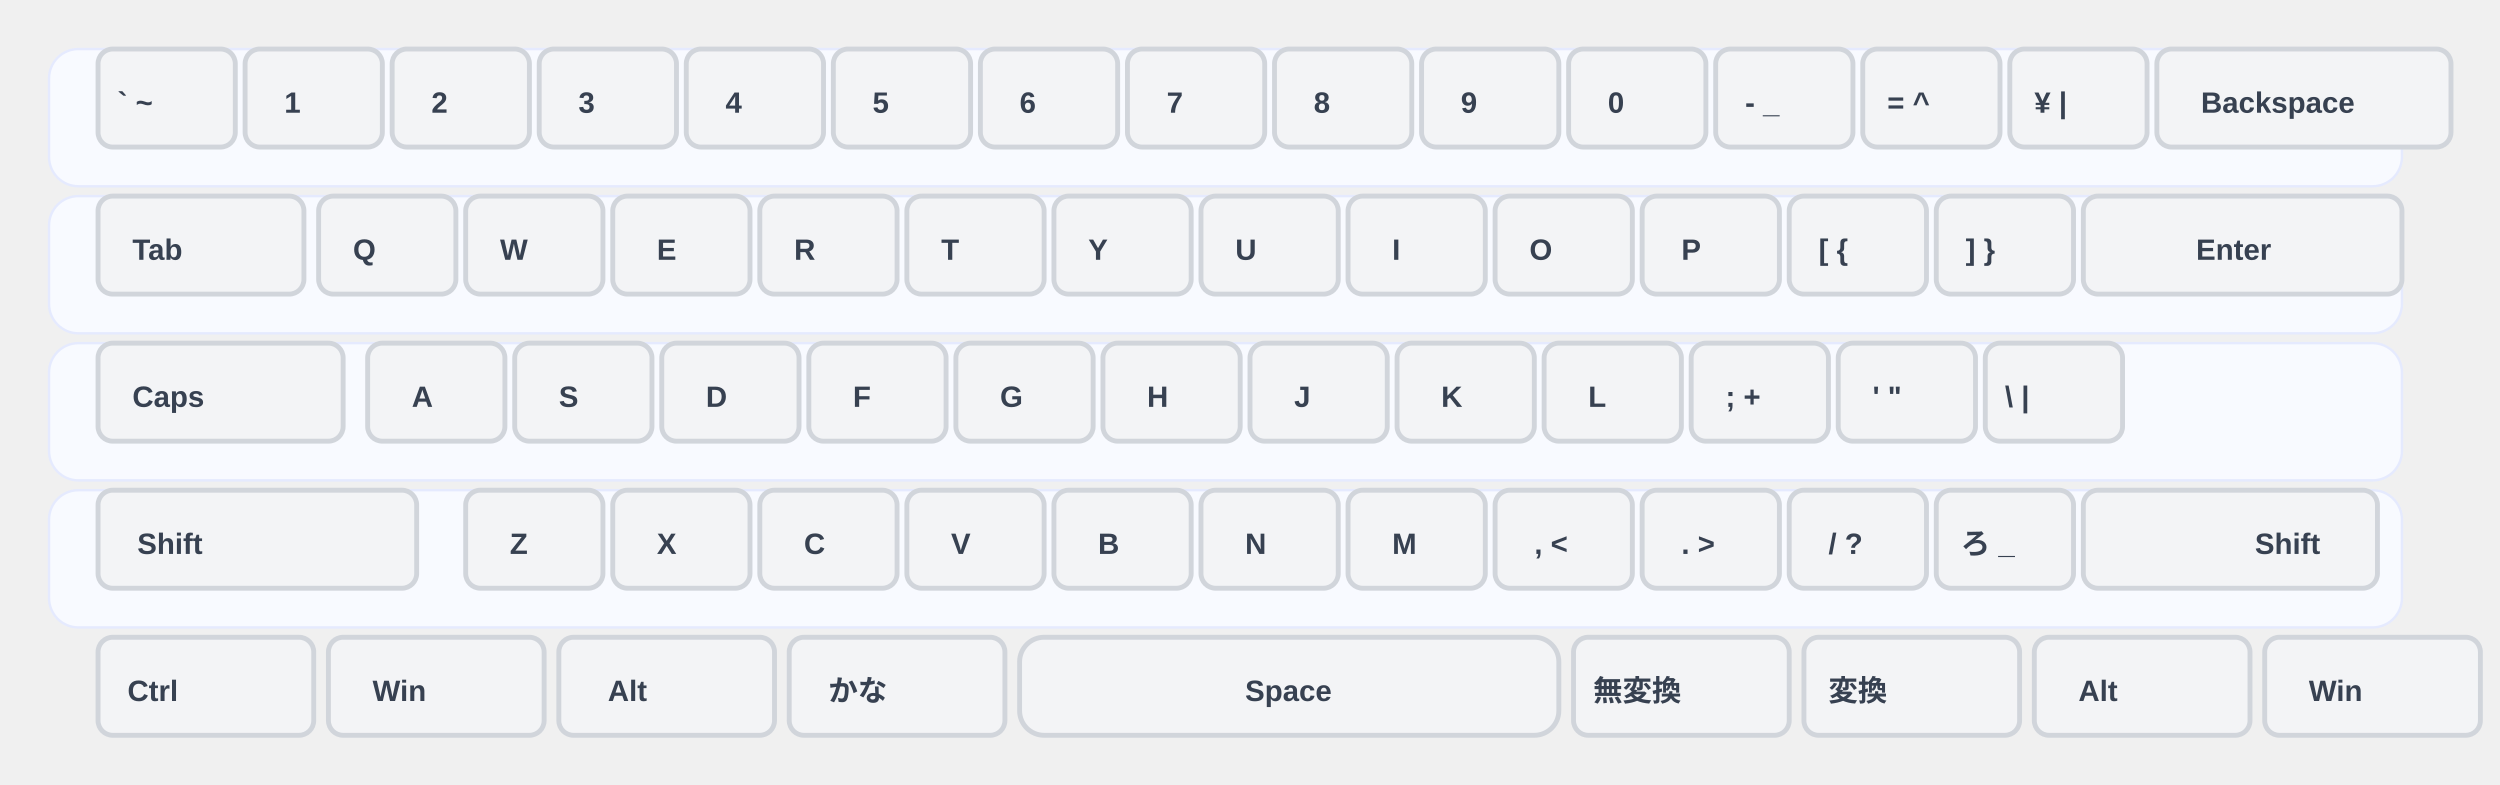
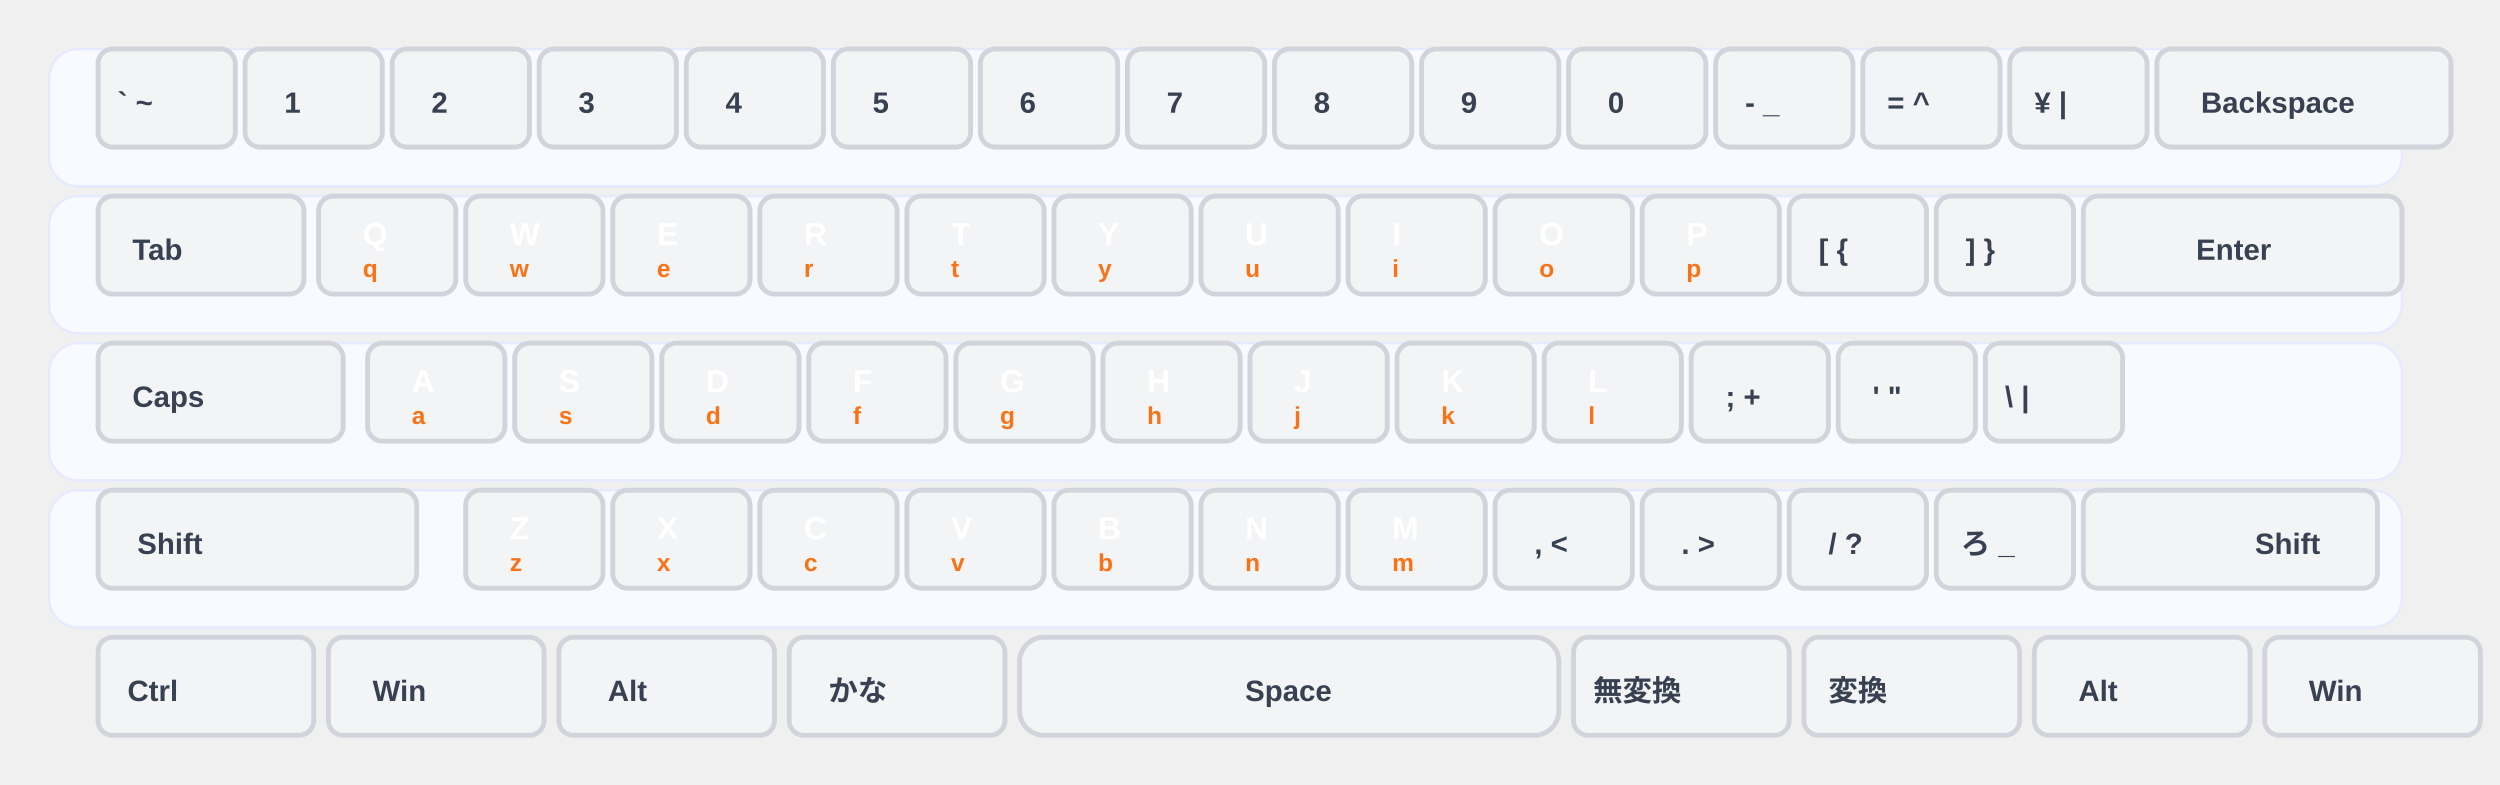
<svg xmlns="http://www.w3.org/2000/svg" viewBox="0 40 1020 320" aria-label="JIS Keyboard Main Block">
  <style>
    .key rect{ fill:#f3f4f6; stroke:#d1d5db; stroke-width:2 }
    .label{ fill:#374151; font:600 12px/1 system-ui,Arial; user-select:none }
+     .alpha-label{ font:700 13px/1 system-ui,Arial; fill:#fff; }
+     .alpha-sub{ font:600 10px/1 system-ui,Arial; fill:#f97316; }
  </style>
  <rect x="20" y="60" width="960" height="56" rx="12" fill="#f8faff" stroke="#e5eafe" />
  <rect x="20" y="120" width="960" height="56" rx="12" fill="#f8faff" stroke="#e5eafe" />
  <rect x="20" y="180" width="960" height="56" rx="12" fill="#f8faff" stroke="#e5eafe" />
  <rect x="20" y="240" width="960" height="56" rx="12" fill="#f8faff" stroke="#e5eafe" />
  <g transform="translate(40,60)">
    <g id="key-Backquote" class="key" transform="translate(0,0)">
      <rect width="56" height="40" rx="6" />
      <text class="label" x="8" y="26">` ~</text>
    </g>
    <g id="key-Digit1" class="key" transform="translate(60,0)">
      <rect width="56" height="40" rx="6" />
      <text class="label" x="16" y="26">1</text>
    </g>
    <g id="key-Digit2" class="key" transform="translate(120,0)">
      <rect width="56" height="40" rx="6" />
      <text class="label" x="16" y="26">2</text>
    </g>
    <g id="key-Digit3" class="key" transform="translate(180,0)">
      <rect width="56" height="40" rx="6" />
      <text class="label" x="16" y="26">3</text>
    </g>
    <g id="key-Digit4" class="key" transform="translate(240,0)">
      <rect width="56" height="40" rx="6" />
      <text class="label" x="16" y="26">4</text>
    </g>
    <g id="key-Digit5" class="key" transform="translate(300,0)">
      <rect width="56" height="40" rx="6" />
      <text class="label" x="16" y="26">5</text>
    </g>
    <g id="key-Digit6" class="key" transform="translate(360,0)">
      <rect width="56" height="40" rx="6" />
      <text class="label" x="16" y="26">6</text>
    </g>
    <g id="key-Digit7" class="key" transform="translate(420,0)">
      <rect width="56" height="40" rx="6" />
      <text class="label" x="16" y="26">7</text>
    </g>
    <g id="key-Digit8" class="key" transform="translate(480,0)">
      <rect width="56" height="40" rx="6" />
      <text class="label" x="16" y="26">8</text>
    </g>
    <g id="key-Digit9" class="key" transform="translate(540,0)">
      <rect width="56" height="40" rx="6" />
      <text class="label" x="16" y="26">9</text>
    </g>
    <g id="key-Digit0" class="key" transform="translate(600,0)">
      <rect width="56" height="40" rx="6" />
      <text class="label" x="16" y="26">0</text>
    </g>
    <g id="key-Minus" class="key" transform="translate(660,0)">
      <rect width="56" height="40" rx="6" />
      <text class="label" x="12" y="26">- _</text>
    </g>
    <g id="key-Equal" class="key" transform="translate(720,0)">
      <rect width="56" height="40" rx="6" />
      <text class="label" x="10" y="26">= ^</text>
    </g>
    <g id="key-IntlYen" class="key" transform="translate(780,0)">
      <rect width="56" height="40" rx="6" />
      <text class="label" x="10" y="26">¥ |</text>
    </g>
    <g id="key-Backspace" class="key" transform="translate(840,0)">
      <rect width="120" height="40" rx="6" />
      <text class="label" x="18" y="26">Backspace</text>
    </g>
  </g>
  <g transform="translate(40,120)">
    <g id="key-Tab" class="key" transform="translate(0,0)">
      <rect width="84" height="40" rx="6" />
      <text class="label" x="14" y="26">Tab</text>
    </g>
    <g id="key-KeyQ" class="key" transform="translate(90,0)">
      <rect width="56" height="40" rx="6" />
-       <text class="label" x="14" y="26">Q</text>
+       <text class="alpha-label" x="18" y="20">Q</text>
+       <text class="alpha-sub" x="18" y="33">q</text>
    </g>
    <g id="key-KeyW" class="key" transform="translate(150,0)">
      <rect width="56" height="40" rx="6" />
-       <text class="label" x="14" y="26">W</text>
+       <text class="alpha-label" x="18" y="20">W</text>
+       <text class="alpha-sub" x="18" y="33">w</text>
    </g>
    <g id="key-KeyE" class="key" transform="translate(210,0)">
      <rect width="56" height="40" rx="6" />
-       <text class="label" x="18" y="26">E</text>
+       <text class="alpha-label" x="18" y="20">E</text>
+       <text class="alpha-sub" x="18" y="33">e</text>
    </g>
    <g id="key-KeyR" class="key" transform="translate(270,0)">
      <rect width="56" height="40" rx="6" />
-       <text class="label" x="14" y="26">R</text>
+       <text class="alpha-label" x="18" y="20">R</text>
+       <text class="alpha-sub" x="18" y="33">r</text>
    </g>
    <g id="key-KeyT" class="key" transform="translate(330,0)">
      <rect width="56" height="40" rx="6" />
-       <text class="label" x="14" y="26">T</text>
+       <text class="alpha-label" x="18" y="20">T</text>
+       <text class="alpha-sub" x="18" y="33">t</text>
    </g>
    <g id="key-KeyY" class="key" transform="translate(390,0)">
      <rect width="56" height="40" rx="6" />
-       <text class="label" x="14" y="26">Y</text>
+       <text class="alpha-label" x="18" y="20">Y</text>
+       <text class="alpha-sub" x="18" y="33">y</text>
    </g>
    <g id="key-KeyU" class="key" transform="translate(450,0)">
      <rect width="56" height="40" rx="6" />
-       <text class="label" x="14" y="26">U</text>
+       <text class="alpha-label" x="18" y="20">U</text>
+       <text class="alpha-sub" x="18" y="33">u</text>
    </g>
    <g id="key-KeyI" class="key" transform="translate(510,0)">
      <rect width="56" height="40" rx="6" />
-       <text class="label" x="18" y="26">I</text>
+       <text class="alpha-label" x="18" y="20">I</text>
+       <text class="alpha-sub" x="18" y="33">i</text>
    </g>
    <g id="key-KeyO" class="key" transform="translate(570,0)">
      <rect width="56" height="40" rx="6" />
-       <text class="label" x="14" y="26">O</text>
+       <text class="alpha-label" x="18" y="20">O</text>
+       <text class="alpha-sub" x="18" y="33">o</text>
    </g>
    <g id="key-KeyP" class="key" transform="translate(630,0)">
      <rect width="56" height="40" rx="6" />
-       <text class="label" x="16" y="26">P</text>
+       <text class="alpha-label" x="18" y="20">P</text>
+       <text class="alpha-sub" x="18" y="33">p</text>
    </g>
    <g id="key-BracketLeft" class="key" transform="translate(690,0)">
      <rect width="56" height="40" rx="6" />
      <text class="label" x="12" y="26">[ {</text>
    </g>
    <g id="key-BracketRight" class="key" transform="translate(750,0)">
      <rect width="56" height="40" rx="6" />
      <text class="label" x="12" y="26">] }</text>
    </g>
    <g id="key-Enter" class="key" transform="translate(810,0)">
      <rect width="130" height="40" rx="6" />
      <text class="label" x="46" y="26">Enter</text>
    </g>
  </g>
  <g transform="translate(40,180)">
    <g id="key-CapsLock" class="key" transform="translate(0,0)">
      <rect width="100" height="40" rx="6" />
      <text class="label" x="14" y="26">Caps</text>
    </g>
    <g id="key-KeyA" class="key" transform="translate(110,0)">
      <rect width="56" height="40" rx="6" />
-       <text class="label" x="18" y="26">A</text>
+       <text class="alpha-label" x="18" y="20">A</text>
+       <text class="alpha-sub" x="18" y="33">a</text>
    </g>
    <g id="key-KeyS" class="key" transform="translate(170,0)">
      <rect width="56" height="40" rx="6" />
-       <text class="label" x="18" y="26">S</text>
+       <text class="alpha-label" x="18" y="20">S</text>
+       <text class="alpha-sub" x="18" y="33">s</text>
    </g>
    <g id="key-KeyD" class="key" transform="translate(230,0)">
      <rect width="56" height="40" rx="6" />
-       <text class="label" x="18" y="26">D</text>
+       <text class="alpha-label" x="18" y="20">D</text>
+       <text class="alpha-sub" x="18" y="33">d</text>
    </g>
    <g id="key-KeyF" class="key" transform="translate(290,0)">
      <rect width="56" height="40" rx="6" />
-       <text class="label" x="18" y="26">F</text>
+       <text class="alpha-label" x="18" y="20">F</text>
+       <text class="alpha-sub" x="18" y="33">f</text>
    </g>
    <g id="key-KeyG" class="key" transform="translate(350,0)">
      <rect width="56" height="40" rx="6" />
-       <text class="label" x="18" y="26">G</text>
+       <text class="alpha-label" x="18" y="20">G</text>
+       <text class="alpha-sub" x="18" y="33">g</text>
    </g>
    <g id="key-KeyH" class="key" transform="translate(410,0)">
      <rect width="56" height="40" rx="6" />
-       <text class="label" x="18" y="26">H</text>
+       <text class="alpha-label" x="18" y="20">H</text>
+       <text class="alpha-sub" x="18" y="33">h</text>
    </g>
    <g id="key-KeyJ" class="key" transform="translate(470,0)">
      <rect width="56" height="40" rx="6" />
-       <text class="label" x="18" y="26">J</text>
+       <text class="alpha-label" x="18" y="20">J</text>
+       <text class="alpha-sub" x="18" y="33">j</text>
    </g>
    <g id="key-KeyK" class="key" transform="translate(530,0)">
      <rect width="56" height="40" rx="6" />
-       <text class="label" x="18" y="26">K</text>
+       <text class="alpha-label" x="18" y="20">K</text>
+       <text class="alpha-sub" x="18" y="33">k</text>
    </g>
    <g id="key-KeyL" class="key" transform="translate(590,0)">
      <rect width="56" height="40" rx="6" />
-       <text class="label" x="18" y="26">L</text>
+       <text class="alpha-label" x="18" y="20">L</text>
+       <text class="alpha-sub" x="18" y="33">l</text>
    </g>
    <g id="key-Semicolon" class="key" transform="translate(650,0)">
      <rect width="56" height="40" rx="6" />
      <text class="label" x="14" y="26">; +</text>
    </g>
    <g id="key-Quote" class="key" transform="translate(710,0)">
      <rect width="56" height="40" rx="6" />
      <text class="label" x="14" y="26">' "</text>
    </g>
    <g id="key-Backslash" class="key" transform="translate(770,0)">
      <rect width="56" height="40" rx="6" />
      <text class="label" x="8" y="26">\ |</text>
    </g>
  </g>
  <g transform="translate(40,240)">
    <g id="key-ShiftLeft" class="key" transform="translate(0,0)">
      <rect width="130" height="40" rx="6" />
      <text class="label" x="16" y="26">Shift</text>
    </g>
    <g id="key-KeyZ" class="key" transform="translate(150,0)">
      <rect width="56" height="40" rx="6" />
-       <text class="label" x="18" y="26">Z</text>
+       <text class="alpha-label" x="18" y="20">Z</text>
+       <text class="alpha-sub" x="18" y="33">z</text>
    </g>
    <g id="key-KeyX" class="key" transform="translate(210,0)">
      <rect width="56" height="40" rx="6" />
-       <text class="label" x="18" y="26">X</text>
+       <text class="alpha-label" x="18" y="20">X</text>
+       <text class="alpha-sub" x="18" y="33">x</text>
    </g>
    <g id="key-KeyC" class="key" transform="translate(270,0)">
      <rect width="56" height="40" rx="6" />
-       <text class="label" x="18" y="26">C</text>
+       <text class="alpha-label" x="18" y="20">C</text>
+       <text class="alpha-sub" x="18" y="33">c</text>
    </g>
    <g id="key-KeyV" class="key" transform="translate(330,0)">
      <rect width="56" height="40" rx="6" />
-       <text class="label" x="18" y="26">V</text>
+       <text class="alpha-label" x="18" y="20">V</text>
+       <text class="alpha-sub" x="18" y="33">v</text>
    </g>
    <g id="key-KeyB" class="key" transform="translate(390,0)">
      <rect width="56" height="40" rx="6" />
-       <text class="label" x="18" y="26">B</text>
+       <text class="alpha-label" x="18" y="20">B</text>
+       <text class="alpha-sub" x="18" y="33">b</text>
    </g>
    <g id="key-KeyN" class="key" transform="translate(450,0)">
      <rect width="56" height="40" rx="6" />
-       <text class="label" x="18" y="26">N</text>
+       <text class="alpha-label" x="18" y="20">N</text>
+       <text class="alpha-sub" x="18" y="33">n</text>
    </g>
    <g id="key-KeyM" class="key" transform="translate(510,0)">
      <rect width="56" height="40" rx="6" />
-       <text class="label" x="18" y="26">M</text>
+       <text class="alpha-label" x="18" y="20">M</text>
+       <text class="alpha-sub" x="18" y="33">m</text>
    </g>
    <g id="key-Comma" class="key" transform="translate(570,0)">
      <rect width="56" height="40" rx="6" />
      <text class="label" x="16" y="26">, &lt;</text>
    </g>
    <g id="key-Period" class="key" transform="translate(630,0)">
      <rect width="56" height="40" rx="6" />
      <text class="label" x="16" y="26">. &gt;</text>
    </g>
    <g id="key-Slash" class="key" transform="translate(690,0)">
      <rect width="56" height="40" rx="6" />
      <text class="label" x="16" y="26">/ ?</text>
    </g>
    <g id="key-IntlRo" class="key" transform="translate(750,0)">
      <rect width="56" height="40" rx="6" />
      <text class="label" x="10" y="26">ろ _</text>
    </g>
    <g id="key-ShiftRight" class="key" transform="translate(810,0)">
      <rect width="120" height="40" rx="6" />
      <text class="label" x="70" y="26">Shift</text>
    </g>
  </g>
  <g transform="translate(40,300)">
    <g id="key-ControlLeft" class="key" transform="translate(0,0)">
      <rect width="88" height="40" rx="6" />
      <text class="label" x="12" y="26">Ctrl</text>
    </g>
    <g id="key-MetaLeft" class="key" transform="translate(94,0)">
      <rect width="88" height="40" rx="6" />
      <text class="label" x="18" y="26">Win</text>
    </g>
    <g id="key-AltLeft" class="key" transform="translate(188,0)">
      <rect width="88" height="40" rx="6" />
      <text class="label" x="20" y="26">Alt</text>
    </g>
    <g id="key-KanaMode" class="key" transform="translate(282,0)">
      <rect width="88" height="40" rx="6" />
      <text class="label" x="16" y="26">かな</text>
    </g>
    <g id="key-Space" class="key" transform="translate(376,0)">
      <rect width="220" height="40" rx="10" />
      <text class="label" x="92" y="26">Space</text>
    </g>
    <g id="key-NonConvert" class="key" transform="translate(602,0)">
      <rect width="88" height="40" rx="6" />
      <text class="label" x="8" y="26">無変換</text>
    </g>
    <g id="key-Convert" class="key" transform="translate(696,0)">
      <rect width="88" height="40" rx="6" />
      <text class="label" x="10" y="26">変換</text>
    </g>
    <g id="key-AltRight" class="key" transform="translate(790,0)">
      <rect width="88" height="40" rx="6" />
      <text class="label" x="18" y="26">Alt</text>
    </g>
    <g id="key-MetaRight" class="key" transform="translate(884,0)">
      <rect width="88" height="40" rx="6" />
      <text class="label" x="18" y="26">Win</text>
    </g>
    <g id="key-ControlRight" class="key" transform="translate(978,0)">
      <rect width="0" height="0" rx="0" />
    </g>
  </g>
</svg>
